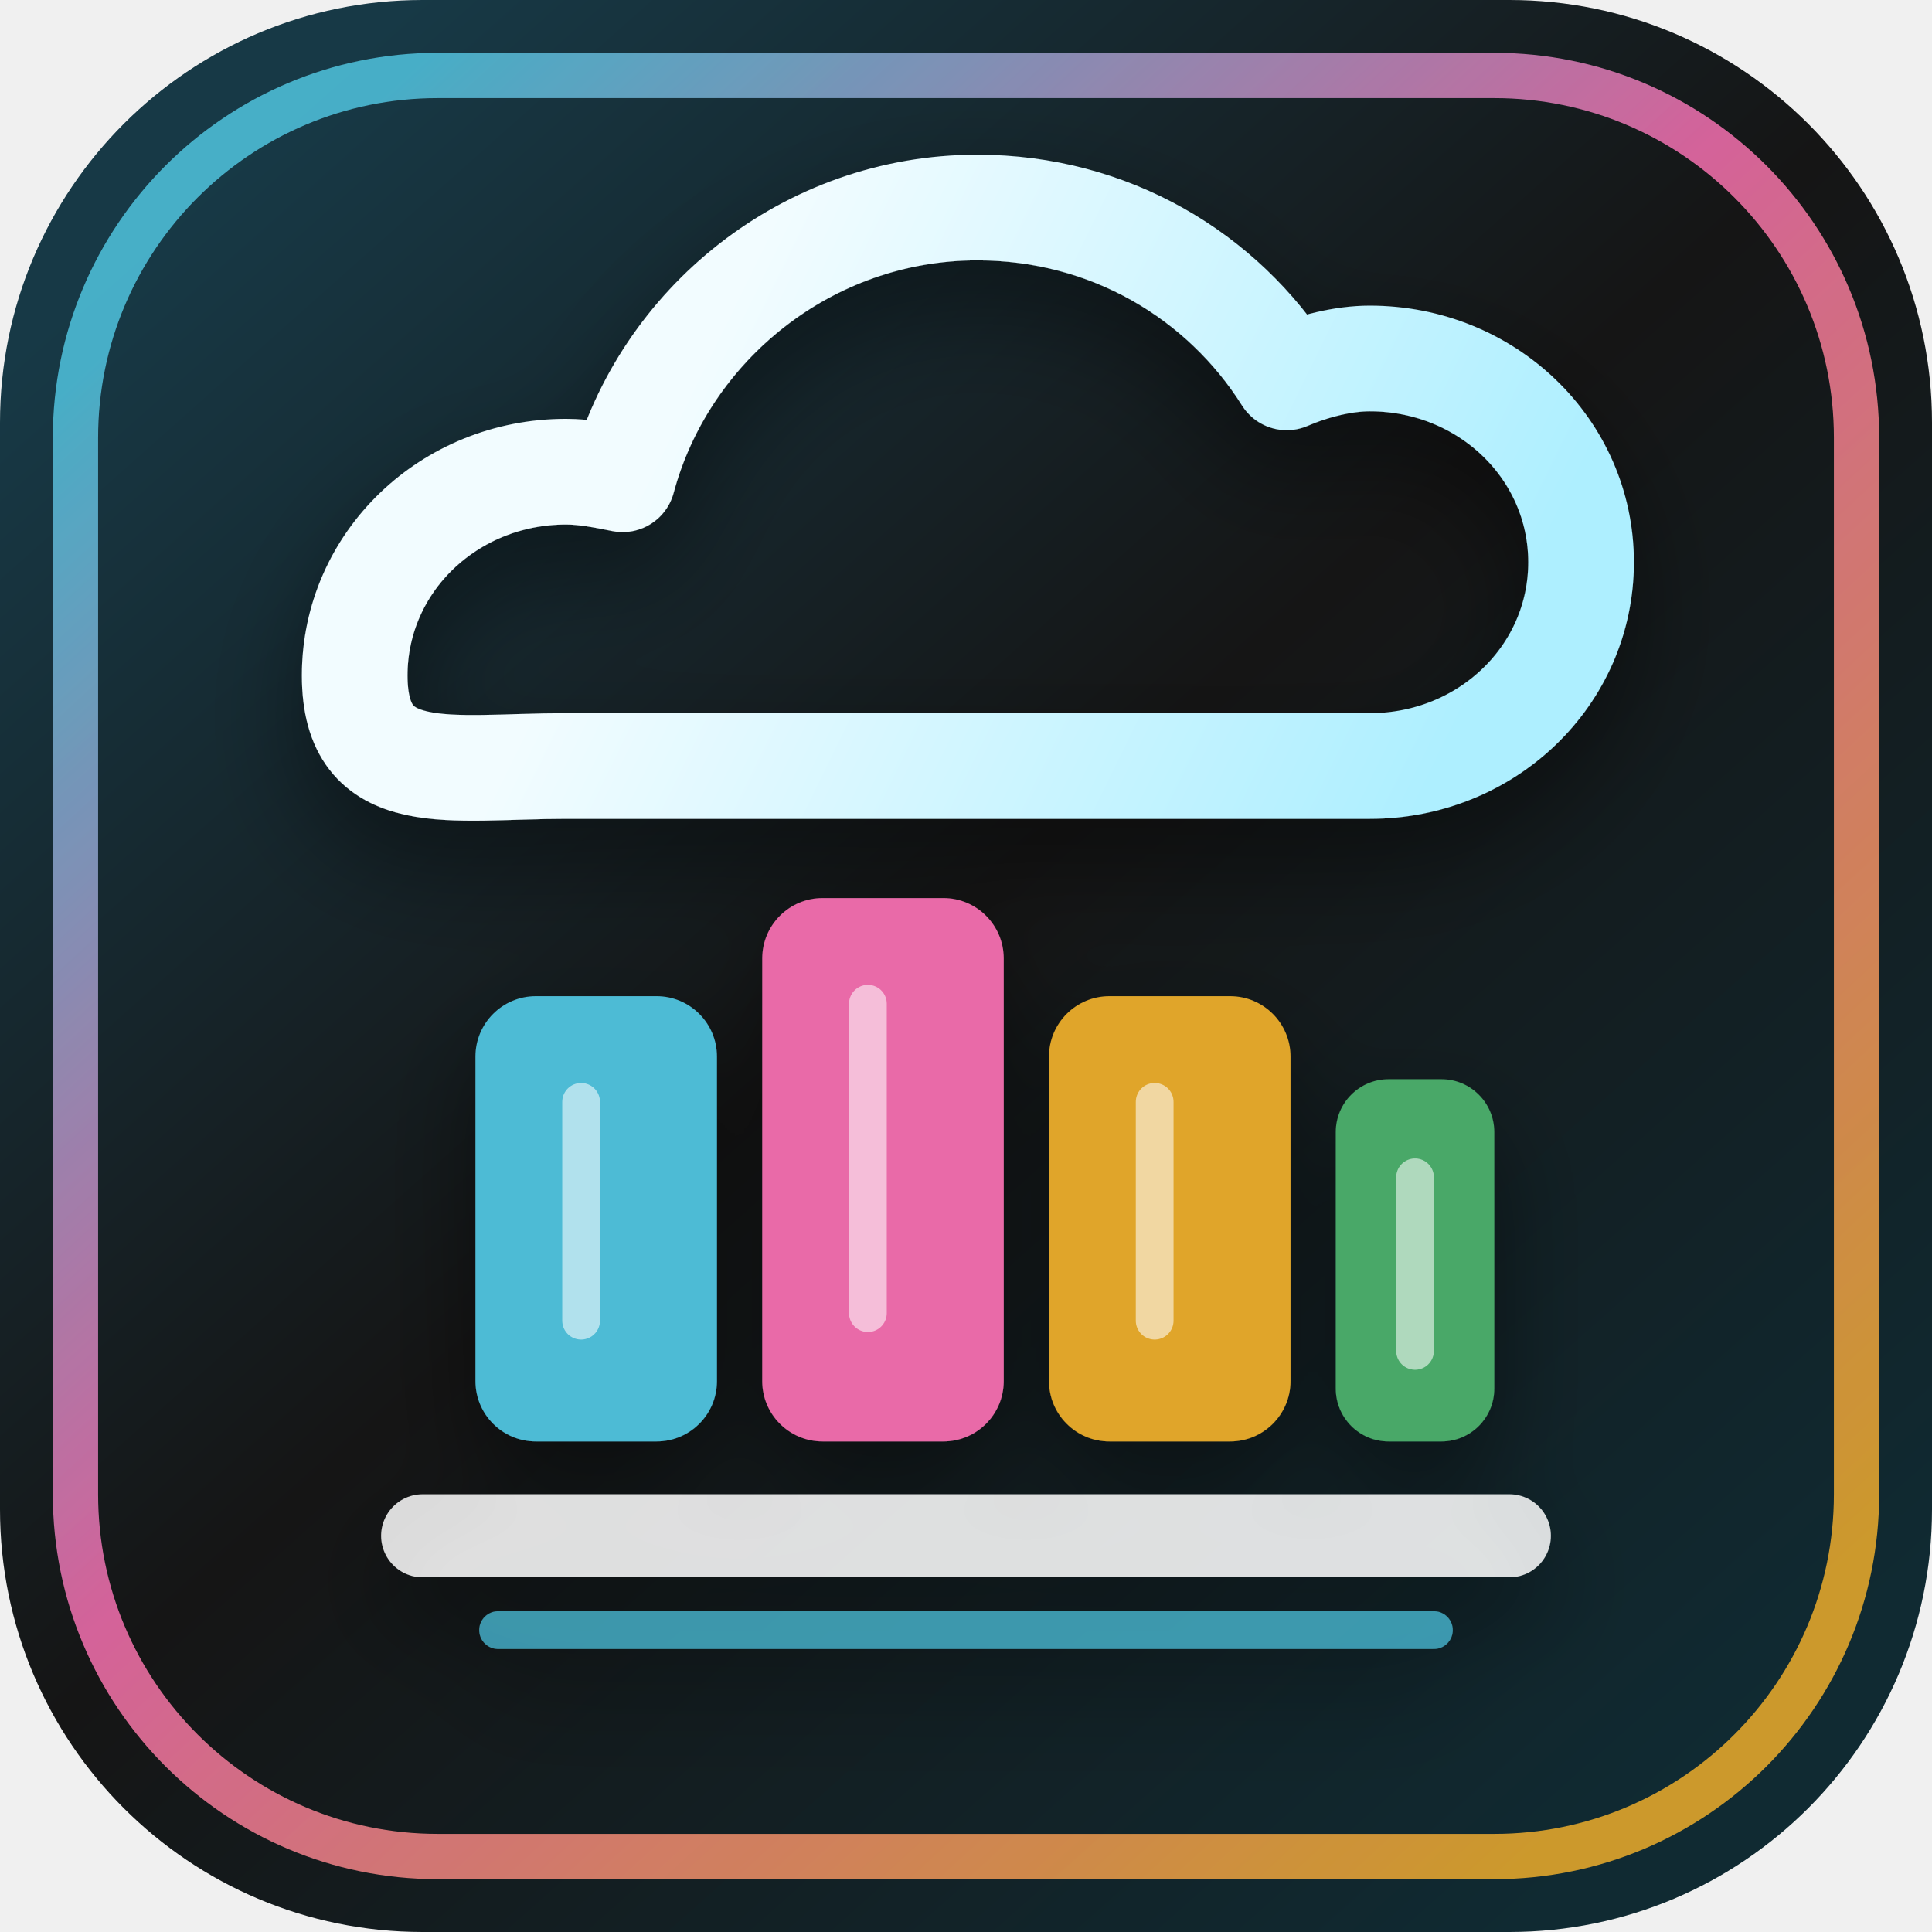
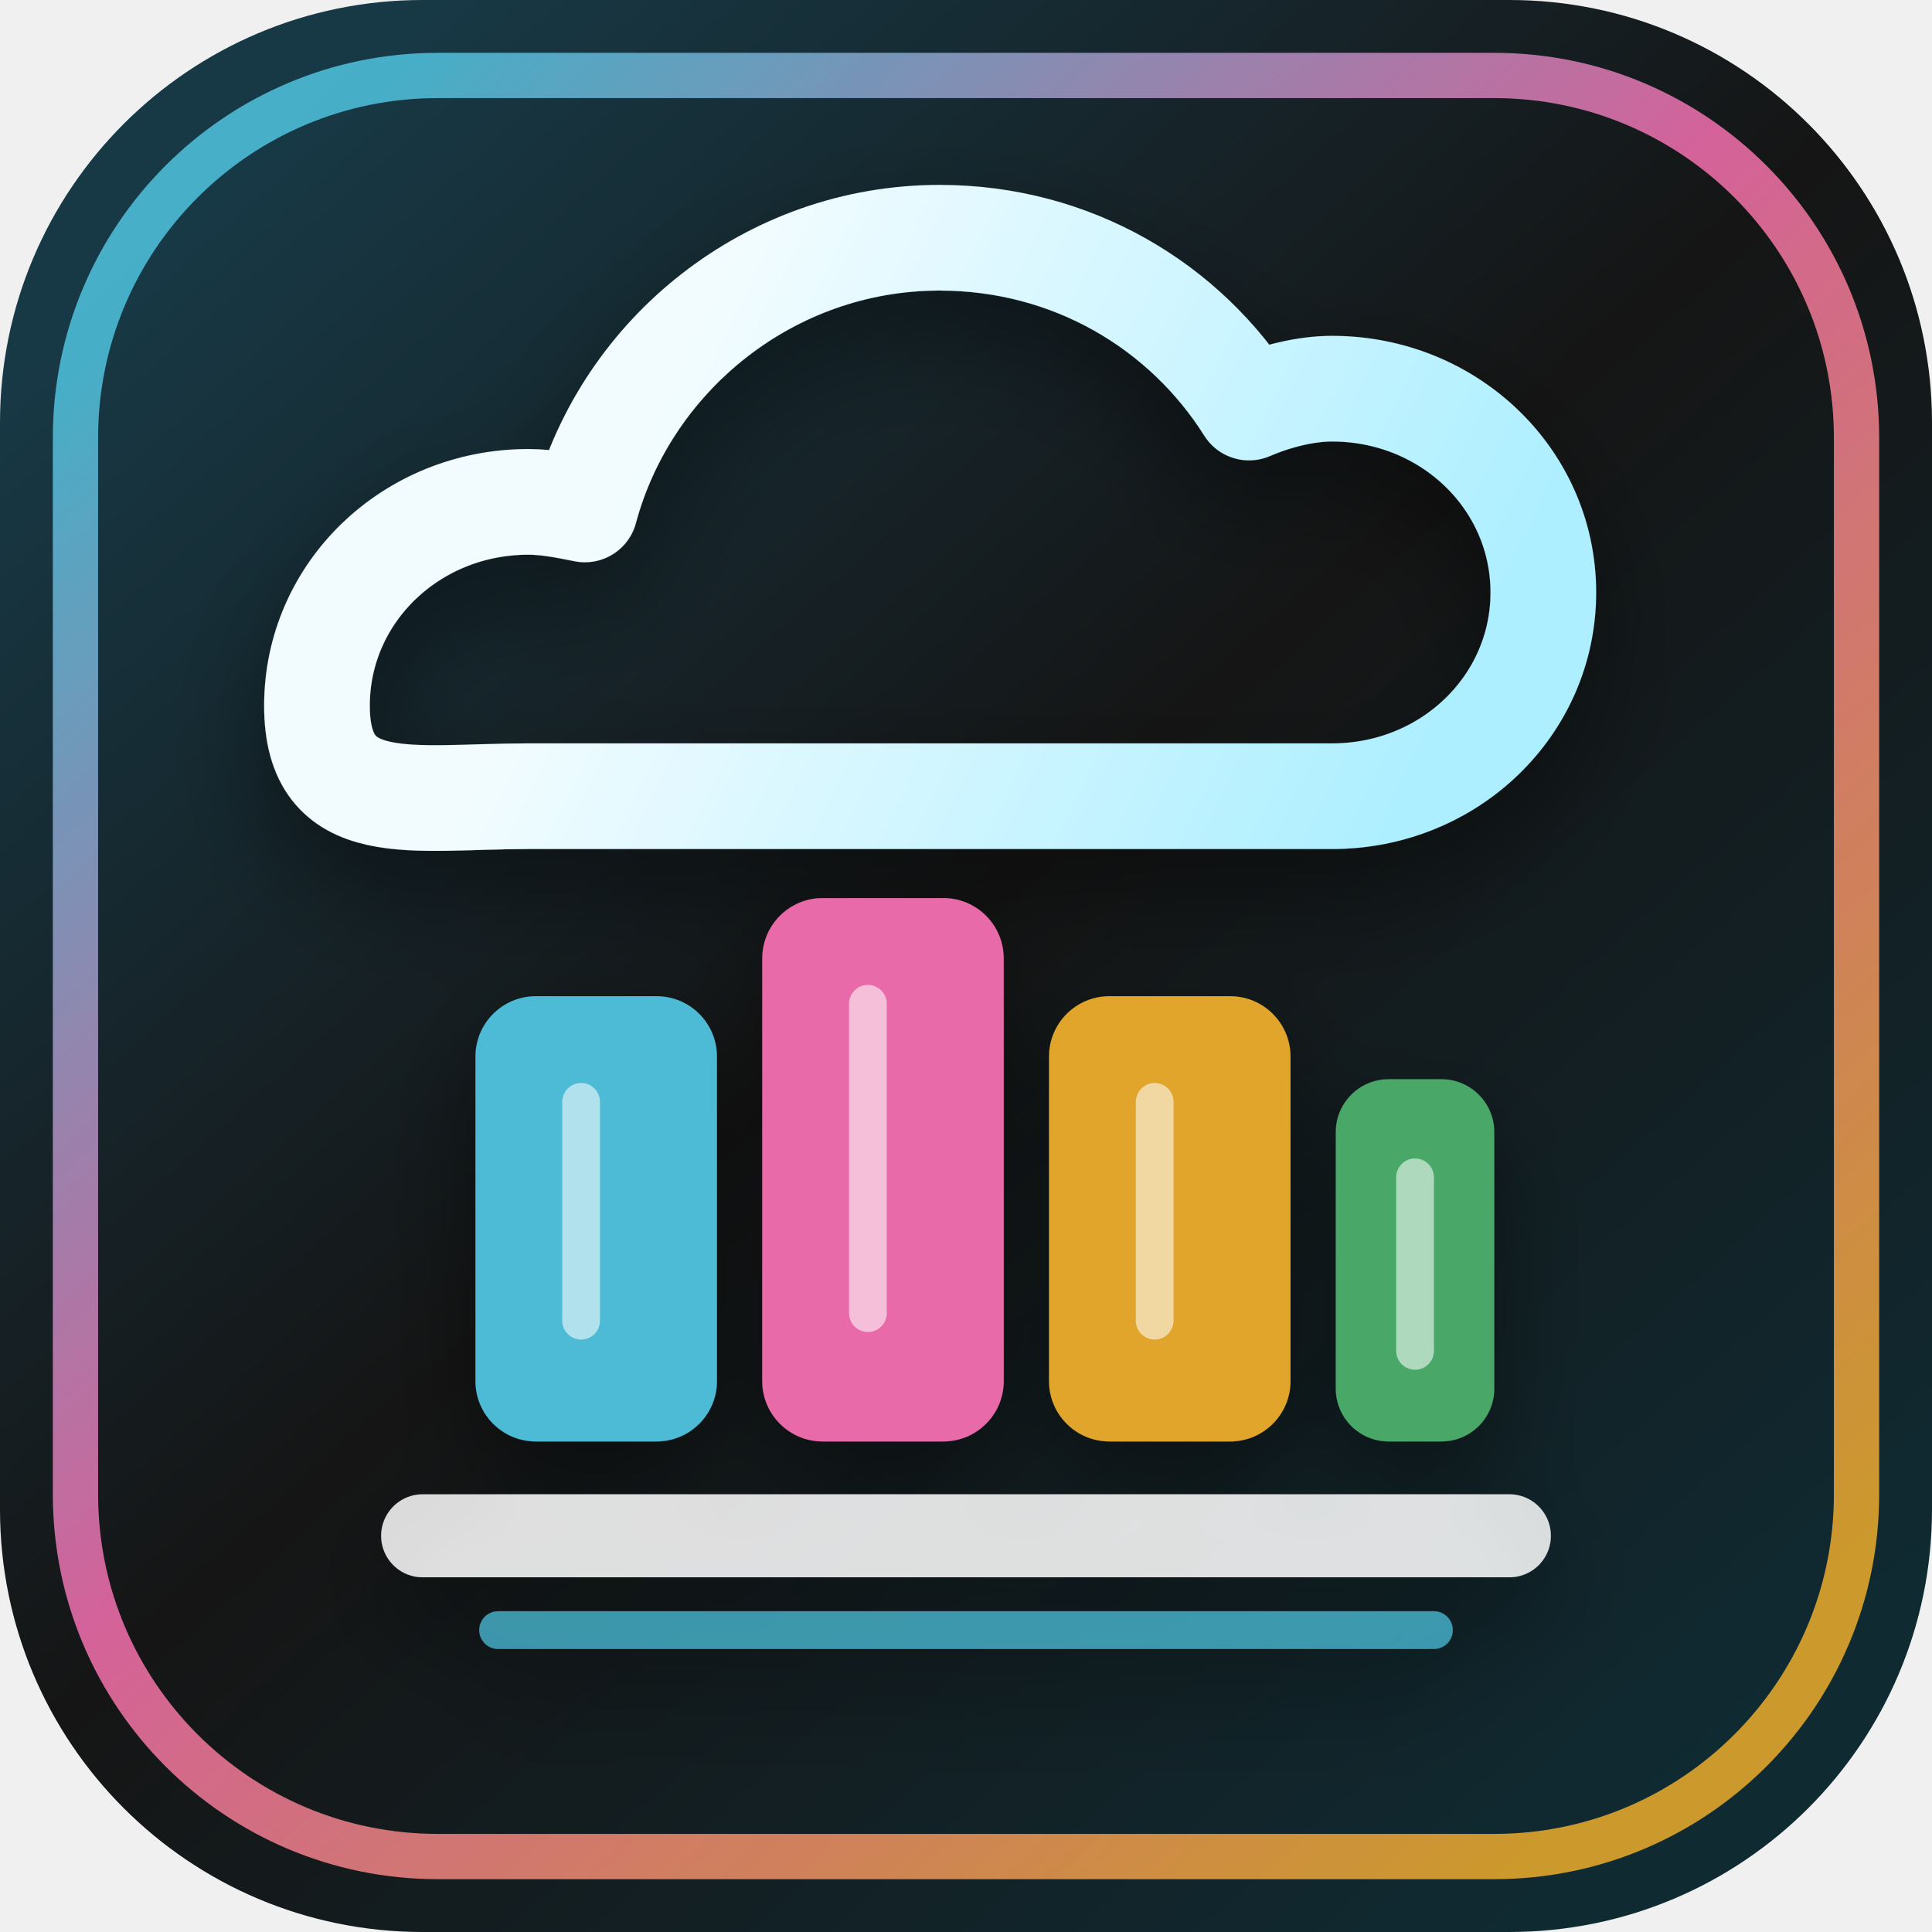
<svg xmlns="http://www.w3.org/2000/svg" viewBox="0 0 512 512" role="img" aria-labelledby="title desc">
  <defs>
    <linearGradient id="bg" x1="64" y1="40" x2="448" y2="472" gradientUnits="userSpaceOnUse">
      <stop offset="0" stop-color="#173946" />
      <stop offset="0.48" stop-color="#151515" />
      <stop offset="1" stop-color="#102A32" />
    </linearGradient>
    <linearGradient id="rim" x1="70" y1="54" x2="442" y2="458" gradientUnits="userSpaceOnUse">
      <stop offset="0" stop-color="#4DBBD5" />
      <stop offset="0.45" stop-color="#E96BA8" />
      <stop offset="1" stop-color="#E0A52B" />
    </linearGradient>
    <linearGradient id="cloud" x1="175" y1="118" x2="375" y2="216" gradientUnits="userSpaceOnUse">
      <stop offset="0" stop-color="#F2FCFF" />
      <stop offset="1" stop-color="#AEEFFF" />
    </linearGradient>
    <filter id="soft-shadow" x="-20%" y="-20%" width="140%" height="150%">
      <feDropShadow dx="0" dy="12" stdDeviation="13" flood-color="#000000" flood-opacity="0.42" />
    </filter>
  </defs>
  <rect width="512" height="512" rx="112" fill="url(#bg)" />
  <rect x="20" y="20" width="472" height="472" rx="96" fill="none" stroke="url(#rim)" stroke-width="12" opacity="0.9" />
  <g filter="url(#soft-shadow)">
-     <path d="M185 203h178c31 0 56-24 56-54s-25-54-56-54c-7 0-15 2-22 5-17-27-47-45-82-45-45 0-83 31-94 72-5-1-10-2-15-2-31 0-56 24-56 54s25 24 56 24h35Z" fill="none" stroke="url(#cloud)" stroke-width="28" stroke-linecap="round" stroke-linejoin="round" />
+     <path d="M185 203h178c31 0 56-24 56-54s-25-54-56-54c-7 0-15 2-22 5-17-27-47-45-82-45-45 0-83 31-94 72-5-1-10-2-15-2-31 0-56 24-56 54s25 24 56 24h35Z" transform="translate(-10 8)" fill="none" stroke="url(#cloud)" stroke-width="28" stroke-linecap="round" stroke-linejoin="round" />
    <rect x="126" y="264" width="64" height="118" rx="16" fill="#4DBBD5" />
    <rect x="202" y="238" width="64" height="144" rx="16" fill="#E96BA8" />
    <rect x="278" y="264" width="64" height="118" rx="16" fill="#E0A52B" />
    <rect x="354" y="286" width="42" height="96" rx="14" fill="#48A868" />
    <path d="M154 292v58M230 266v82M306 292v58M375 312v46" stroke="#ffffff" stroke-opacity="0.56" stroke-width="10" stroke-linecap="round" />
    <path d="M112 407h288" stroke="#ffffff" stroke-opacity="0.84" stroke-width="22" stroke-linecap="round" />
    <path d="M132 432h248" stroke="#4DBBD5" stroke-opacity="0.75" stroke-width="10" stroke-linecap="round" />
  </g>
</svg>
